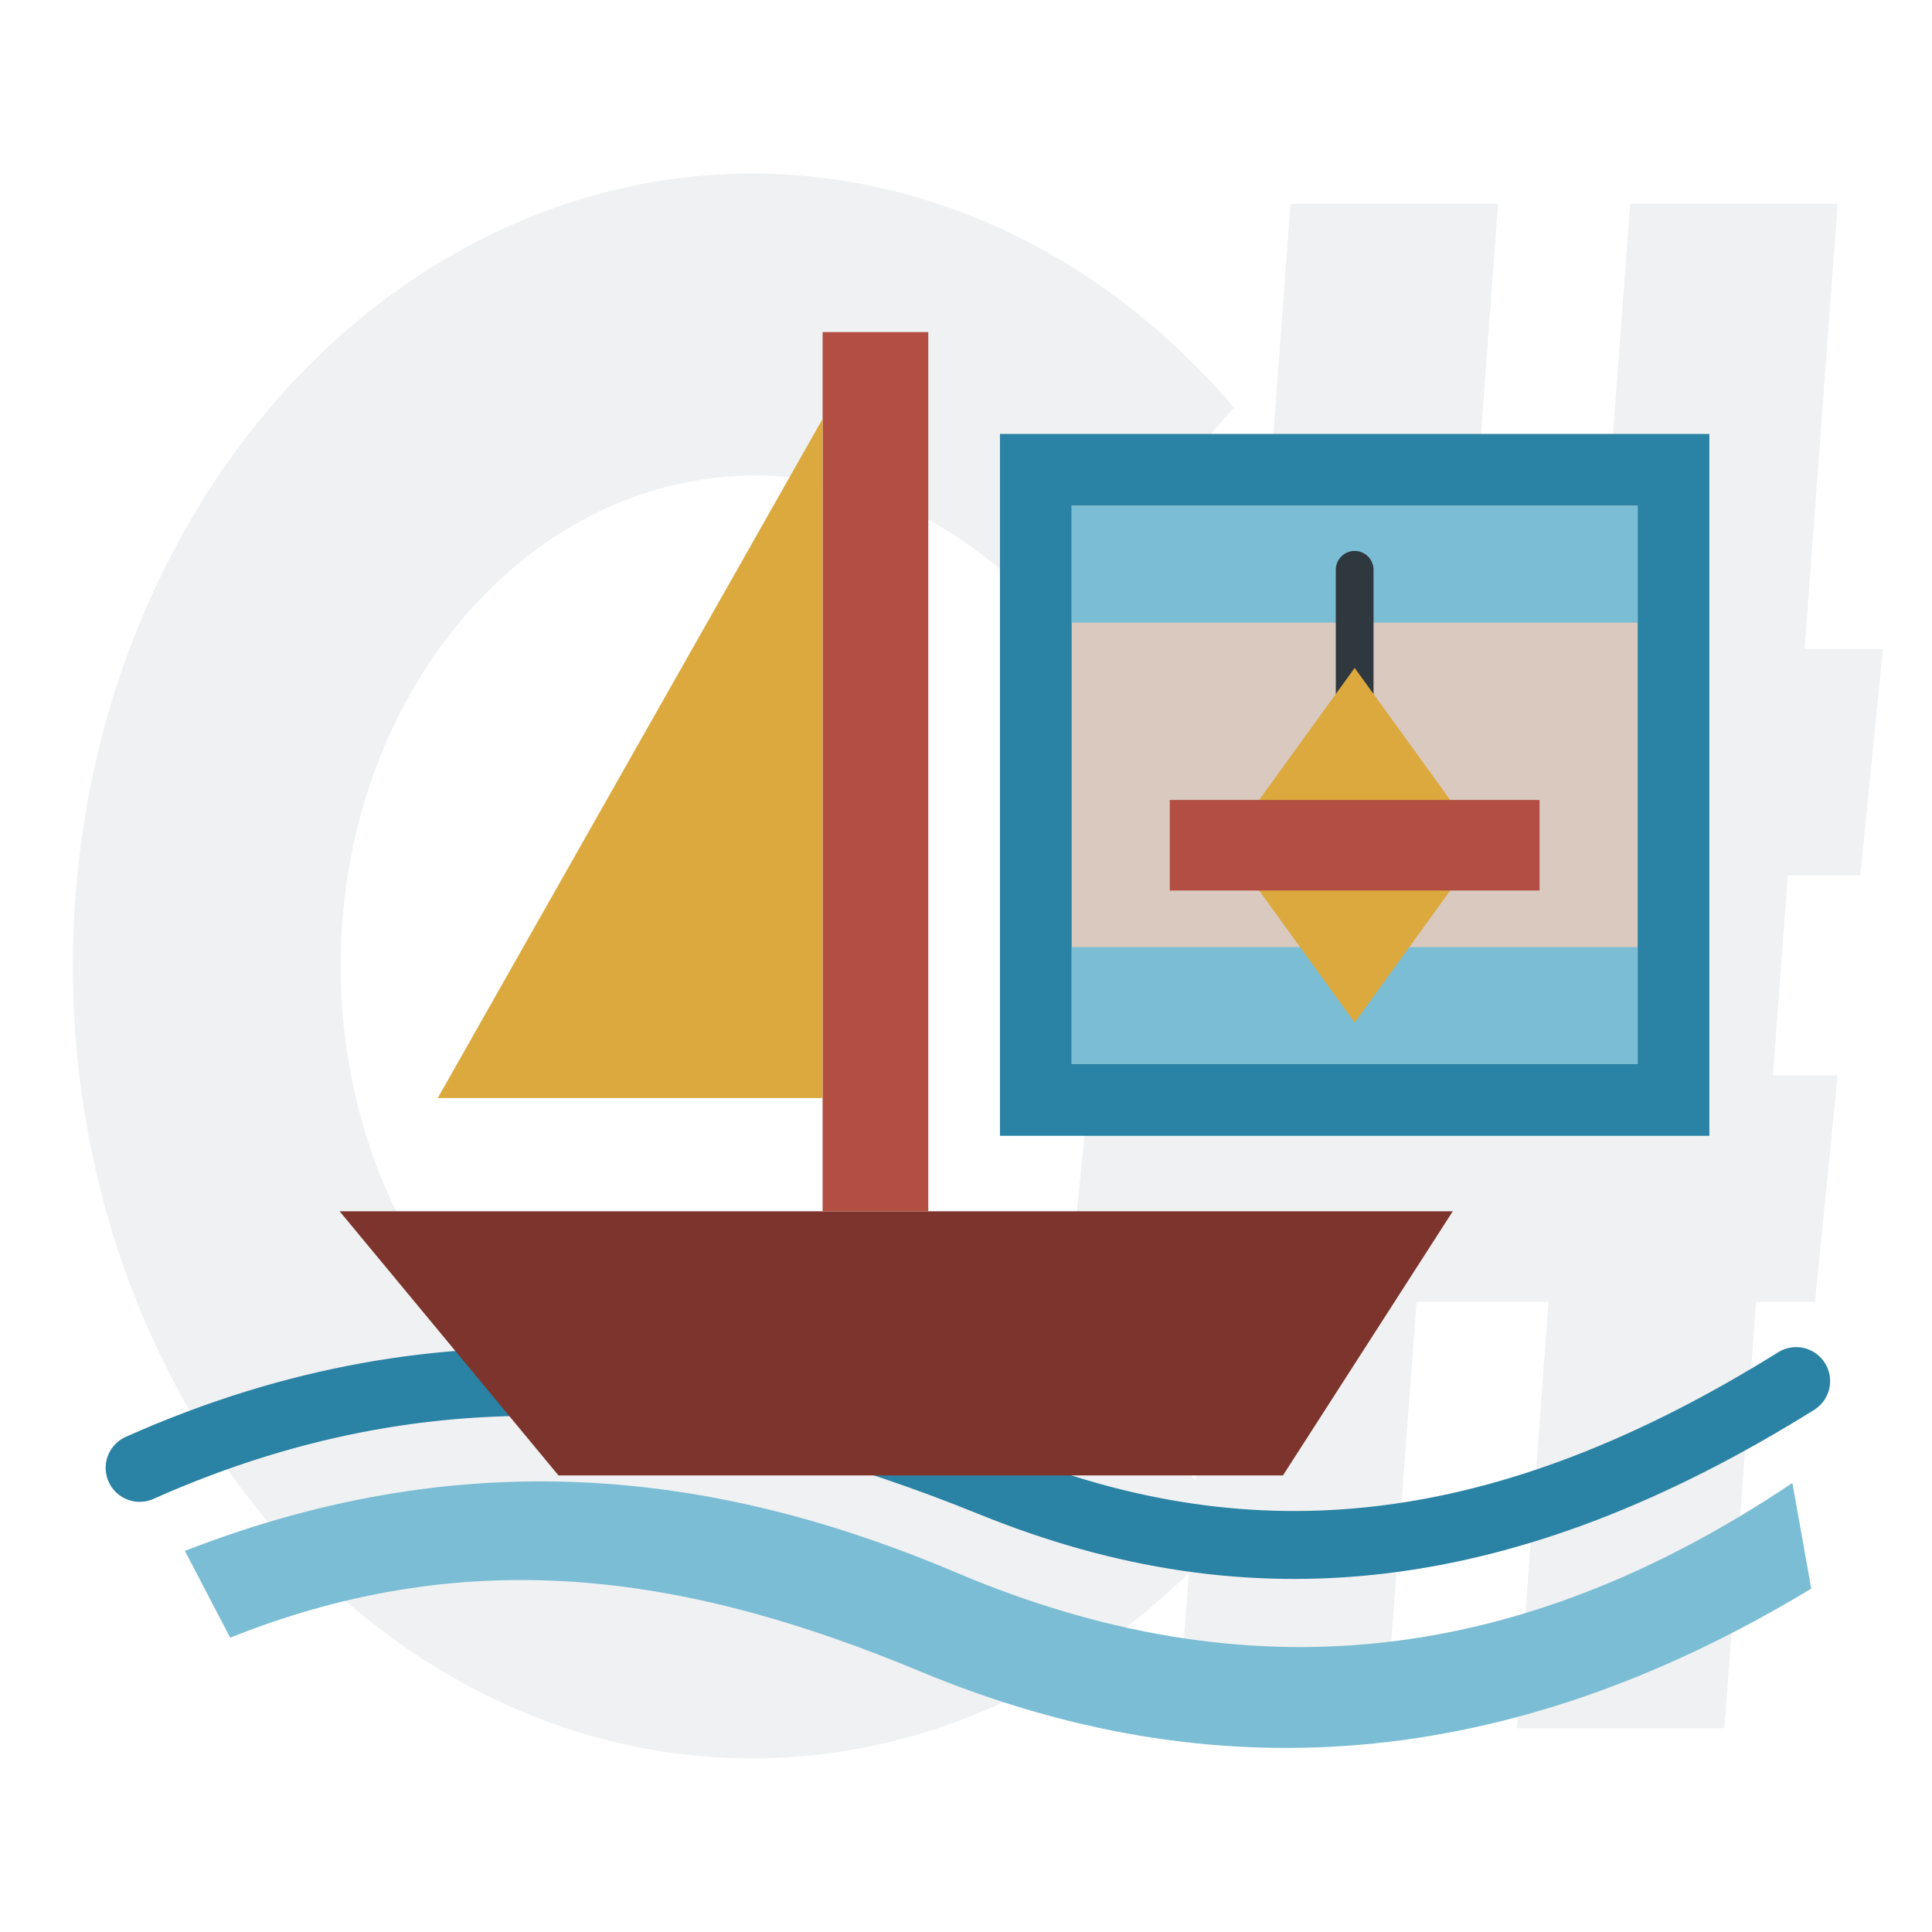
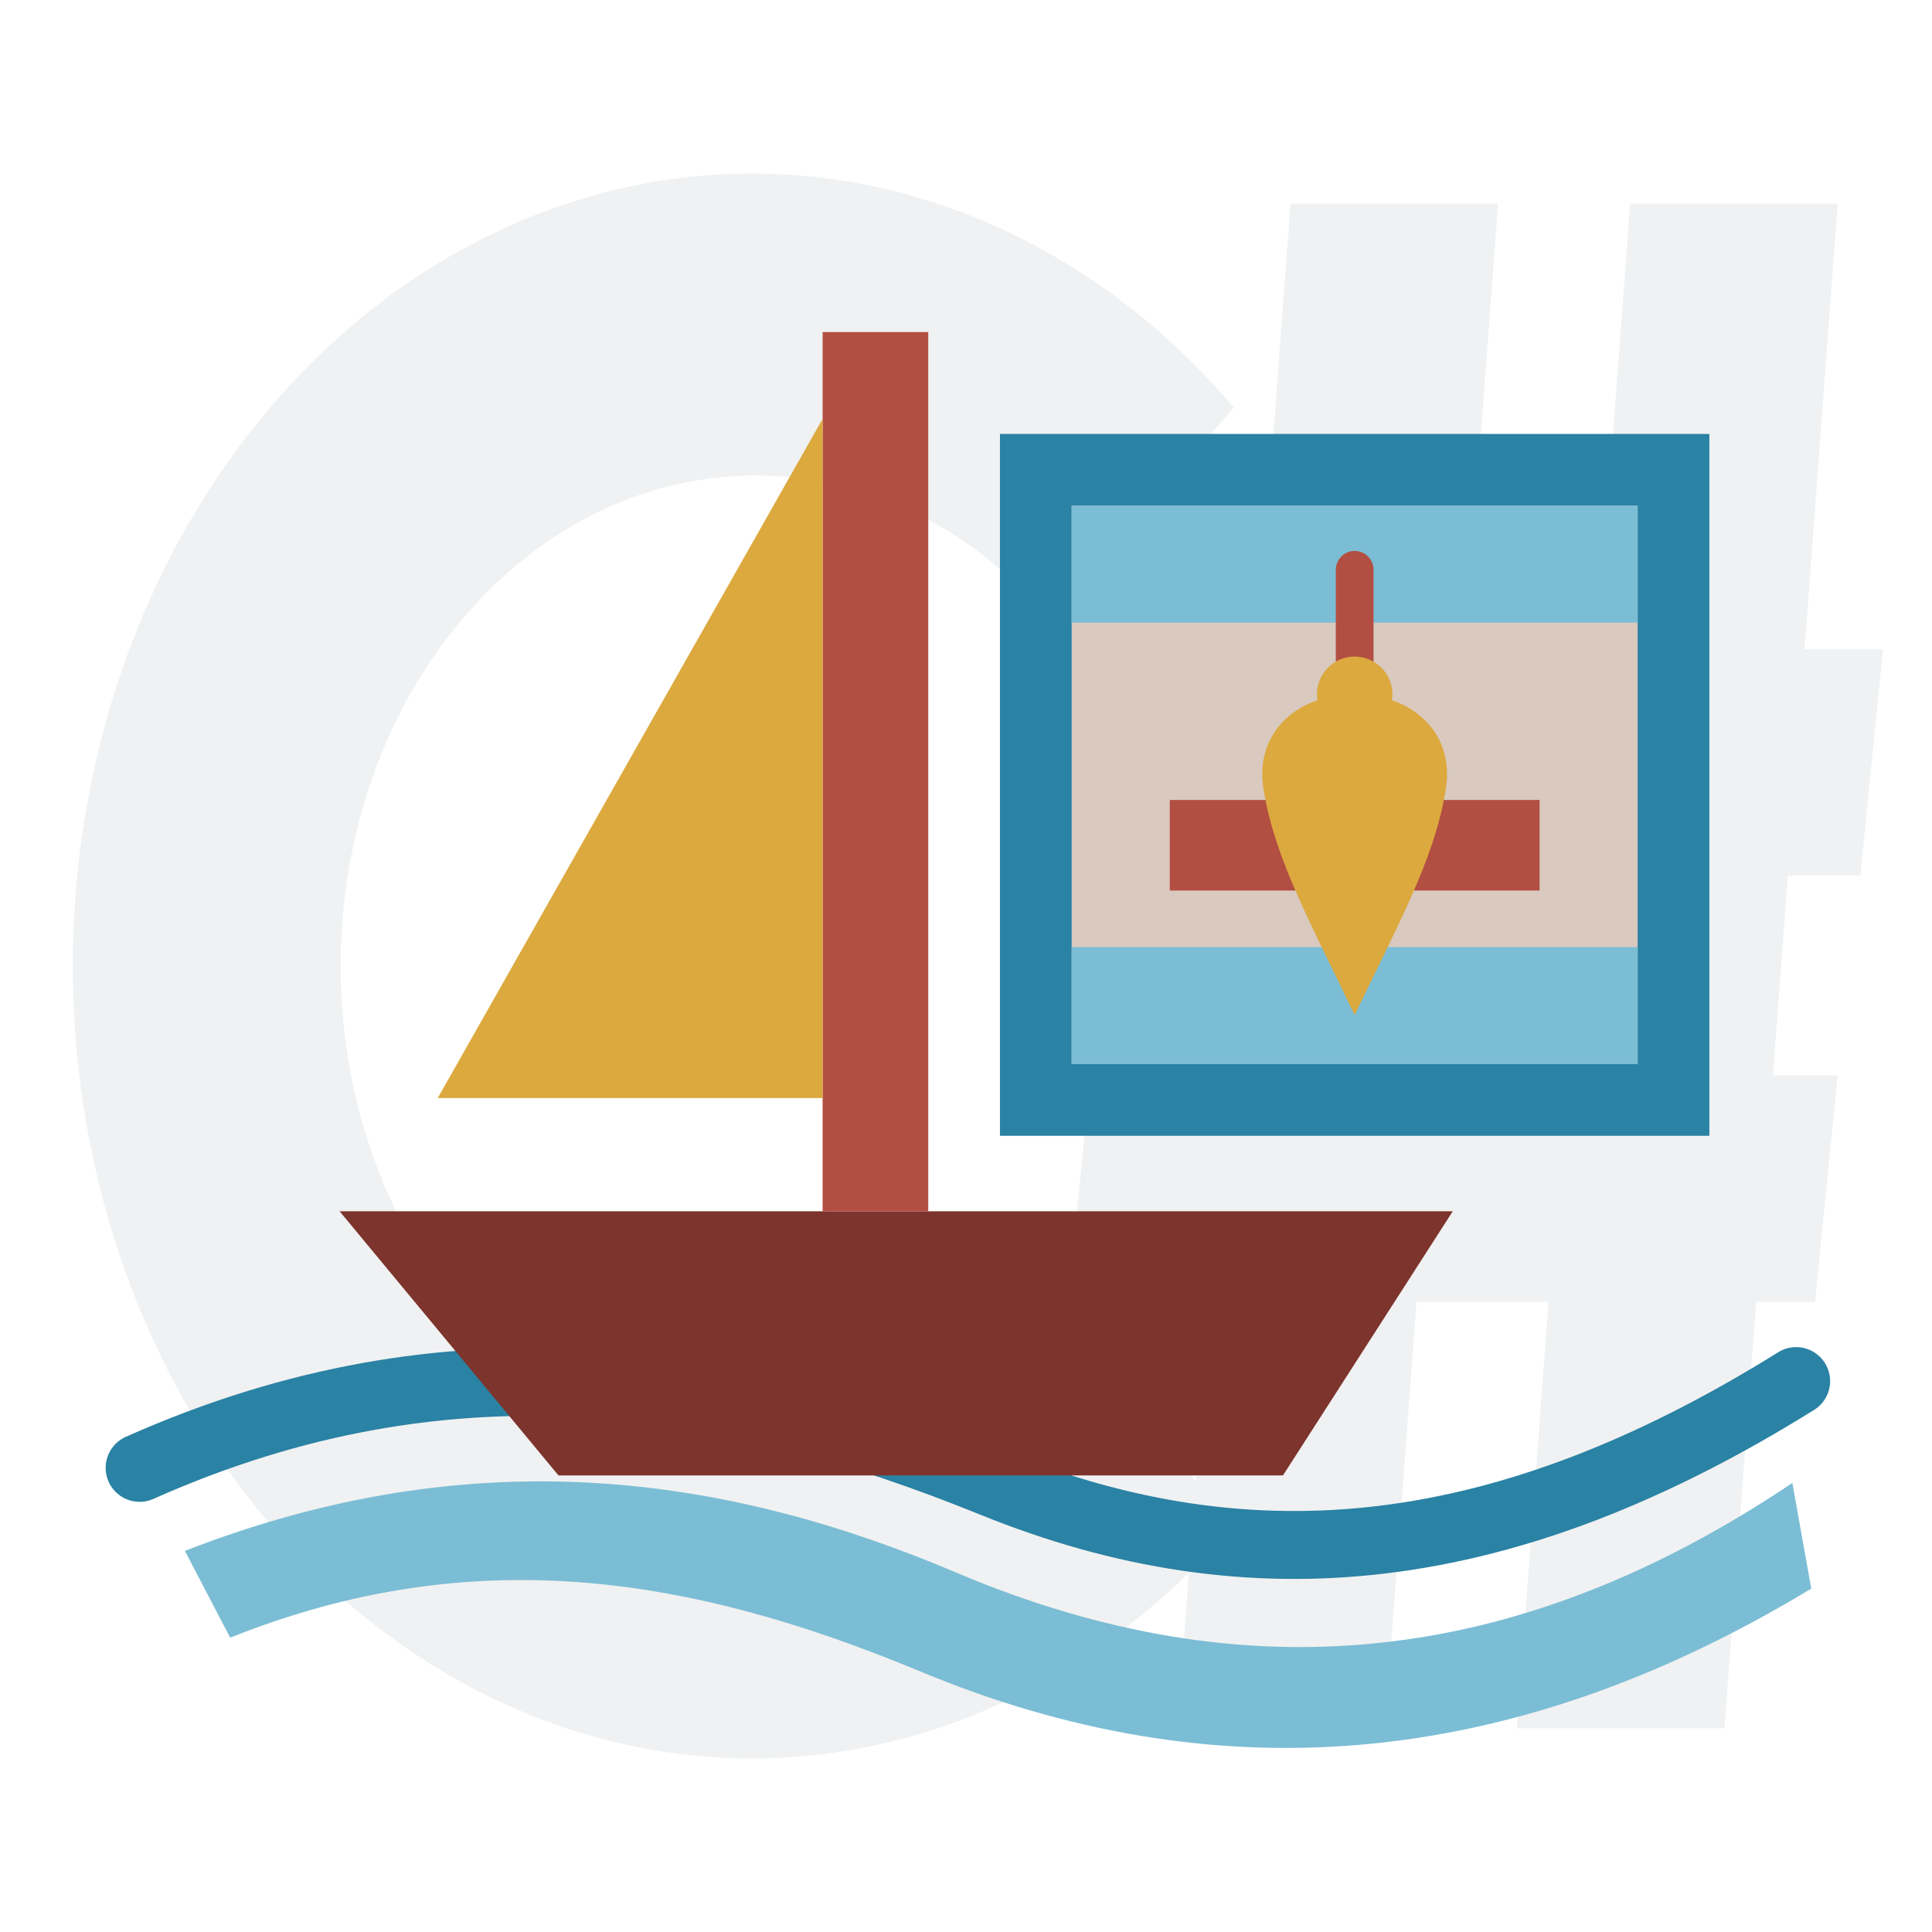
<svg xmlns="http://www.w3.org/2000/svg" viewBox="0 0 512 512" role="img" aria-labelledby="title description">
  <style>
    :root { color-scheme: light dark; }
    .language-mark { fill:#17323d; opacity:.07; } .python-upper { fill:#2874a6; opacity:.07; } .python-lower { fill:#aa8108; opacity:.07; }
    .primary { fill:#b24f42; } .primary-light { fill:#e48b74; } .primary-shade { fill:#7d342c; } .secondary { fill:#2a82a4; } .secondary-light { fill:#7bbdd4; } .secondary-shade { fill:#1c5d75; }
    .accent { fill:#dca93e; } .positive { fill:#3c8e68; } .positive-light { fill:#82c8a5; } .negative { fill:#b94b4b; } .negative-light { fill:#e98b83; } .violet { fill:#745ba8; } .violet-light { fill:#af9ed2; } .neutral { fill:#2f383e; } .pale { fill:#d9c9bf; } .shadow { fill:#14262c; opacity:.22; }
    .line-primary { fill:none; stroke:#b24f42; stroke-width:18; stroke-linecap:round; stroke-linejoin:round; } .line-secondary { fill:none; stroke:#2a82a4; stroke-width:18; stroke-linecap:round; stroke-linejoin:round; } .line-neutral { fill:none; stroke:#2f383e; stroke-width:18; stroke-linecap:round; stroke-linejoin:round; } .line-accent { fill:none; stroke:#dca93e; stroke-width:14; stroke-linecap:round; stroke-linejoin:round; } .thin-primary { fill:none; stroke:#b24f42; stroke-width:10; stroke-linecap:round; stroke-linejoin:round; } .thin-secondary { fill:none; stroke:#2a82a4; stroke-width:10; stroke-linecap:round; stroke-linejoin:round; } .thin-neutral { fill:none; stroke:#2f383e; stroke-width:10; stroke-linecap:round; stroke-linejoin:round; }
    @media (prefers-color-scheme: dark) {
      .language-mark { fill:#edf6f3; opacity:.08; } .python-upper { fill:#7ec5ed; opacity:.08; } .python-lower { fill:#f1ca50; opacity:.08; }
      .primary { fill:#ed806d; } .primary-light { fill:#f7b09b; } .primary-shade { fill:#a94f43; } .secondary { fill:#55b8d7; } .secondary-light { fill:#9ed7e8; } .secondary-shade { fill:#2f819a; } .accent { fill:#f2cb61; } .positive { fill:#68c69a; } .positive-light { fill:#a9dfc2; } .negative { fill:#ef7474; } .negative-light { fill:#ffb0aa; } .violet { fill:#aa97da; } .violet-light { fill:#d1c4ec; } .neutral { fill:#eff3f2; } .pale { fill:#8a786e; } .shadow { fill:#02090b; opacity:.34; }
      .line-primary { stroke:#ed806d; } .line-secondary { stroke:#55b8d7; } .line-neutral { stroke:#eff3f2; } .line-accent { stroke:#f2cb61; } .thin-primary { stroke:#ed806d; } .thin-secondary { stroke:#55b8d7; } .thin-neutral { stroke:#eff3f2; }
    }
  </style>
  <g class="language-mark" aria-hidden="true">
    <path d="M327 108 A180 210 0 1 0 327 404 L278 348 A110 130 0 1 1 278 164 Z" />
    <path d="M342 54 L397 54 L367 458 L312 458 Z M432 54 L487 54 L457 458 L402 458 Z M301 172 L499 172 L493 232 L295 232 Z M289 285 L487 285 L481 345 L283 345 Z" />
  </g>
  <g aria-hidden="true">
    <path class="line-secondary" d="M37 389 C120 352 194 365 263 393 C332 421 399 414 476 366" />
    <path class="secondary-light" d="M49 411 C126 381 193 391 254 417 C330 449 402 442 475 393 L480 421 C399 470 321 475 244 443 C184 418 126 408 61 434 Z" />
    <path class="primary-shade" d="M90 321 L385 321 L340 391 L148 391 Z" />
    <path class="primary" d="M218 88 L246 88 L246 321 L218 321 Z" />
    <path class="accent" d="M218 111 L116 291 L218 291 Z" />
    <path class="secondary" d="M265 115 L453 115 L453 301 L265 301 Z" />
    <path class="pale" d="M284 134 L434 134 L434 282 L284 282 Z" />
    <path class="secondary-light" d="M284 134 L434 134 L434 165 L284 165 Z M284 251 L434 251 L434 282 L284 282 Z" />
-     <path class="thin-neutral" d="M359 151 L359 261" />
-     <path class="accent" d="M359 177 L393 224 L359 271 L325 224 Z" />
+     <path class="thin-primary" d="M359 151 L359 184" />
    <path class="primary" d="M310 212 L408 212 L408 236 L310 236 Z" />
+     <circle class="accent" cx="359" cy="184" r="10" />
+     <path class="accent" d="M359 184 C375 184 386 195 383 210 C380 228 370 246 359 269 C348 246 338 228 335 210 C332 195 343 184 359 184 Z" />
  </g>
</svg>
